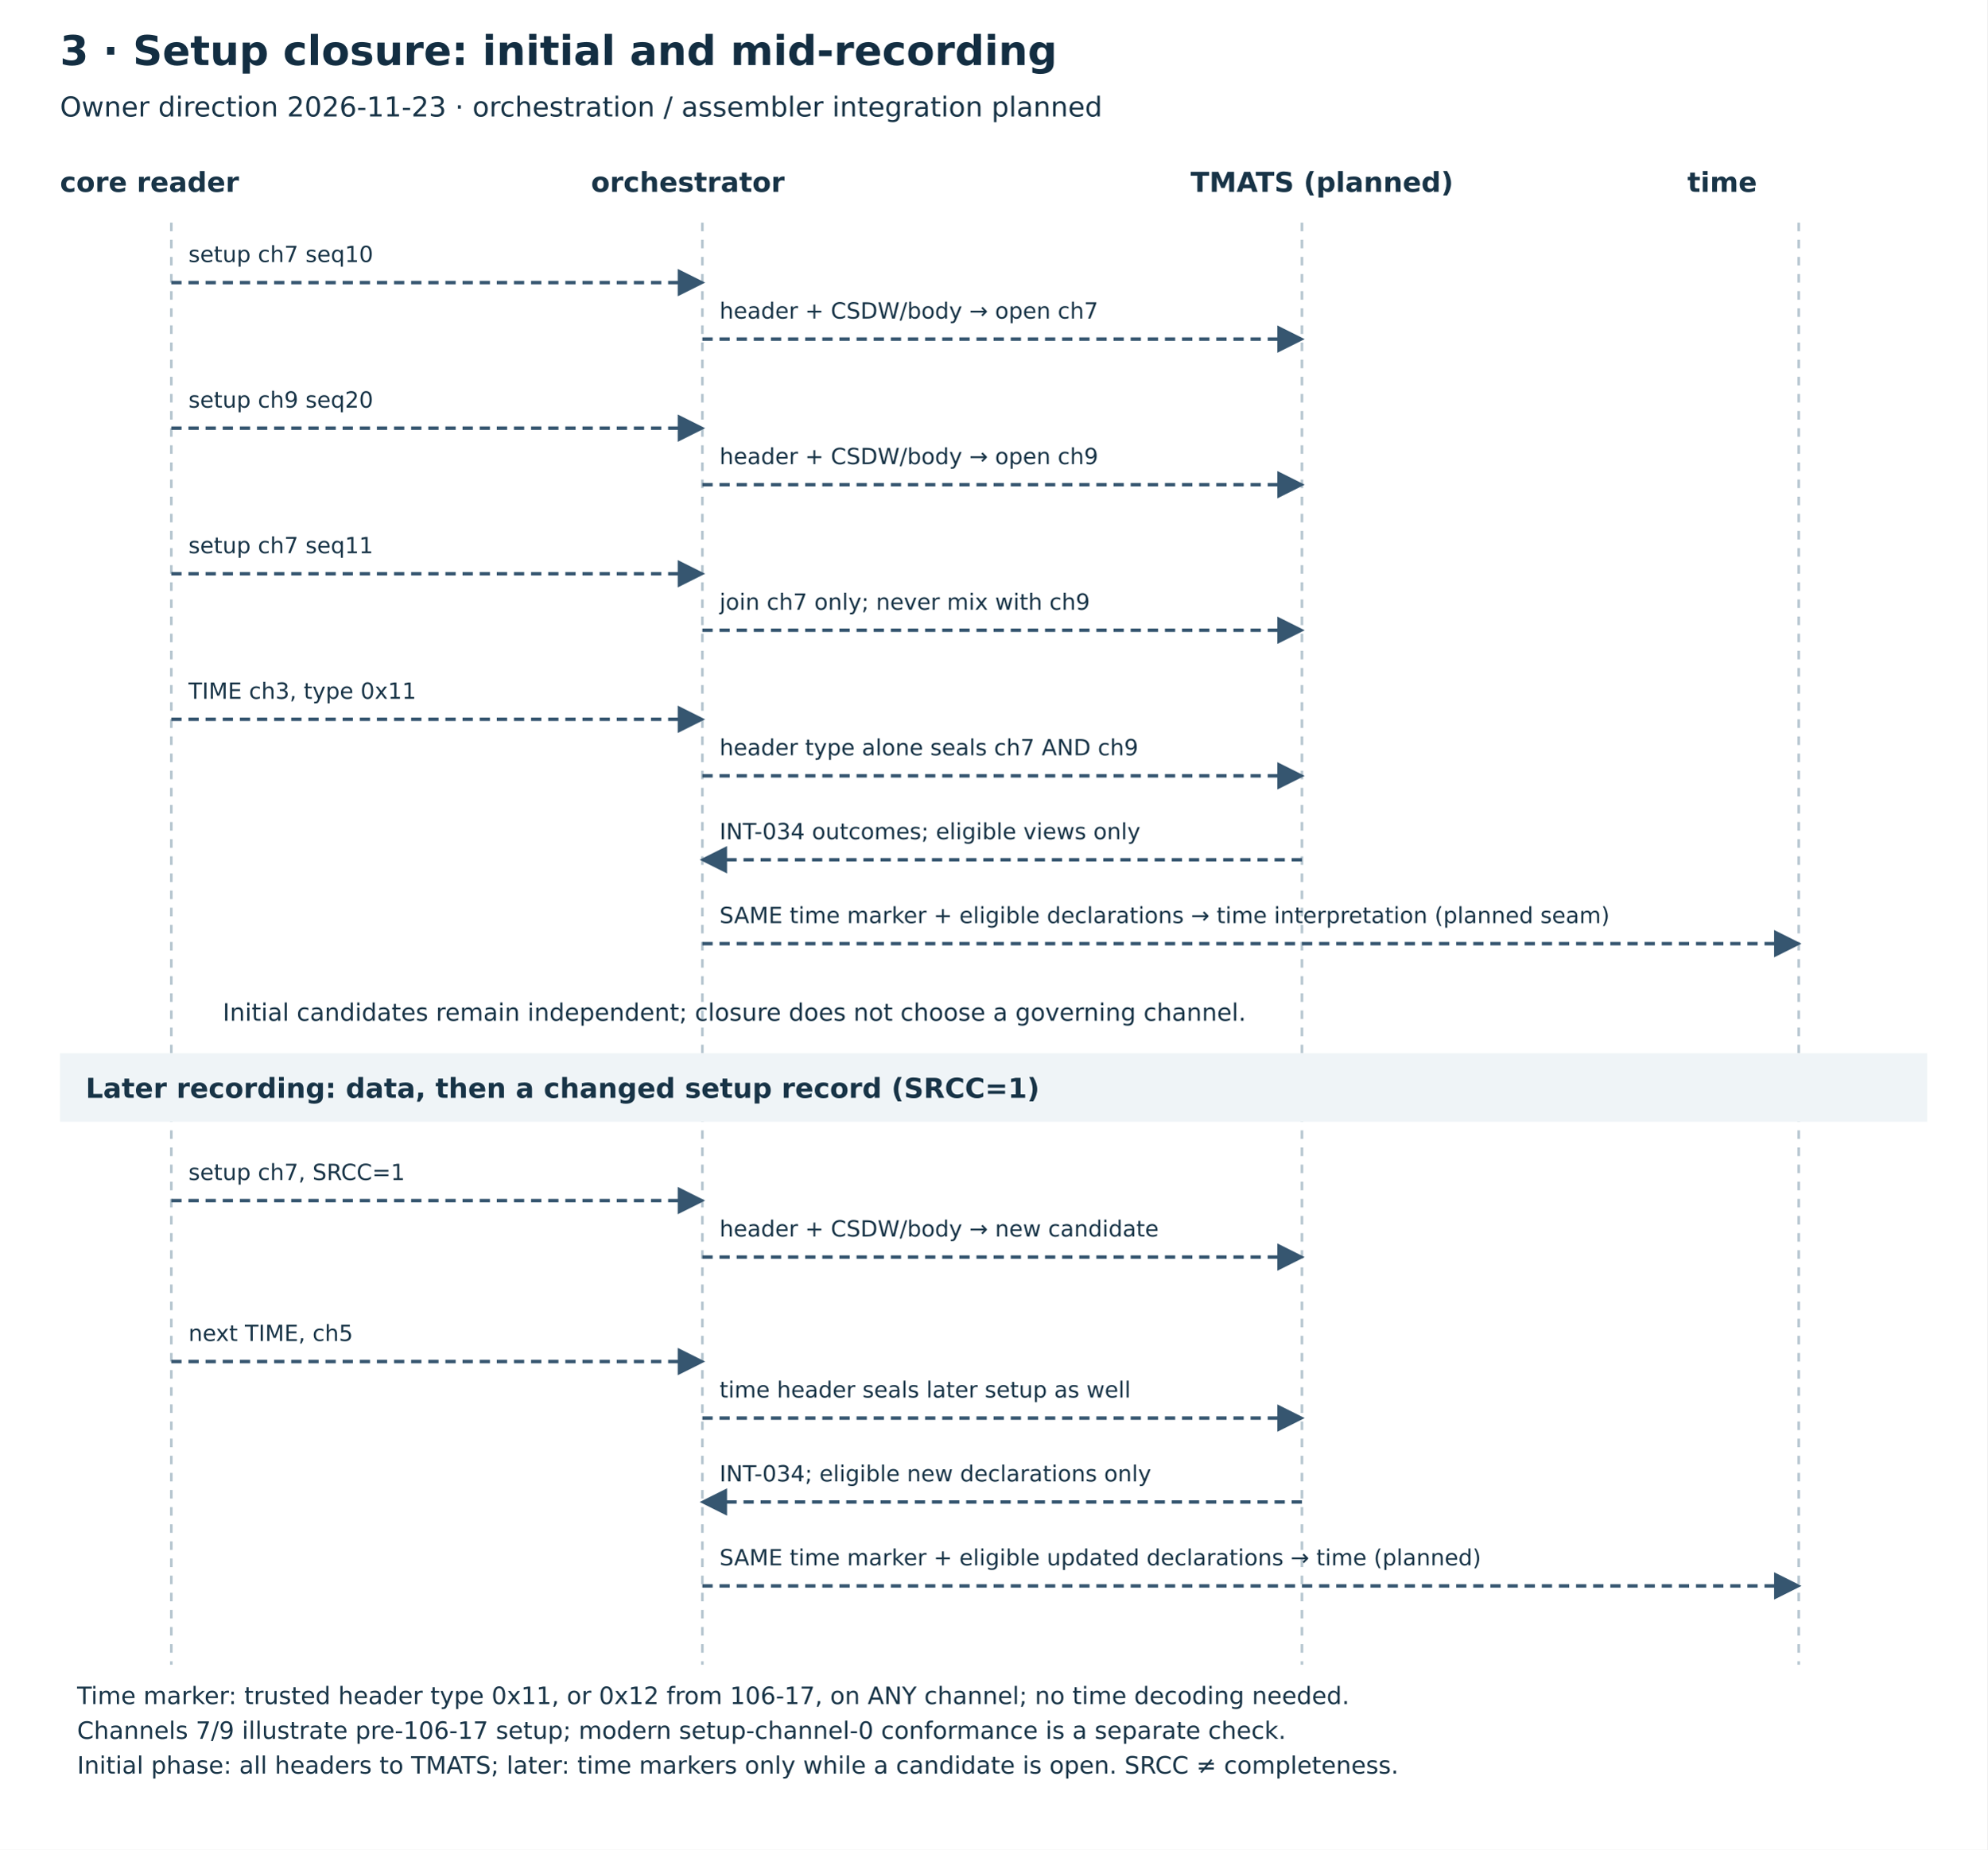
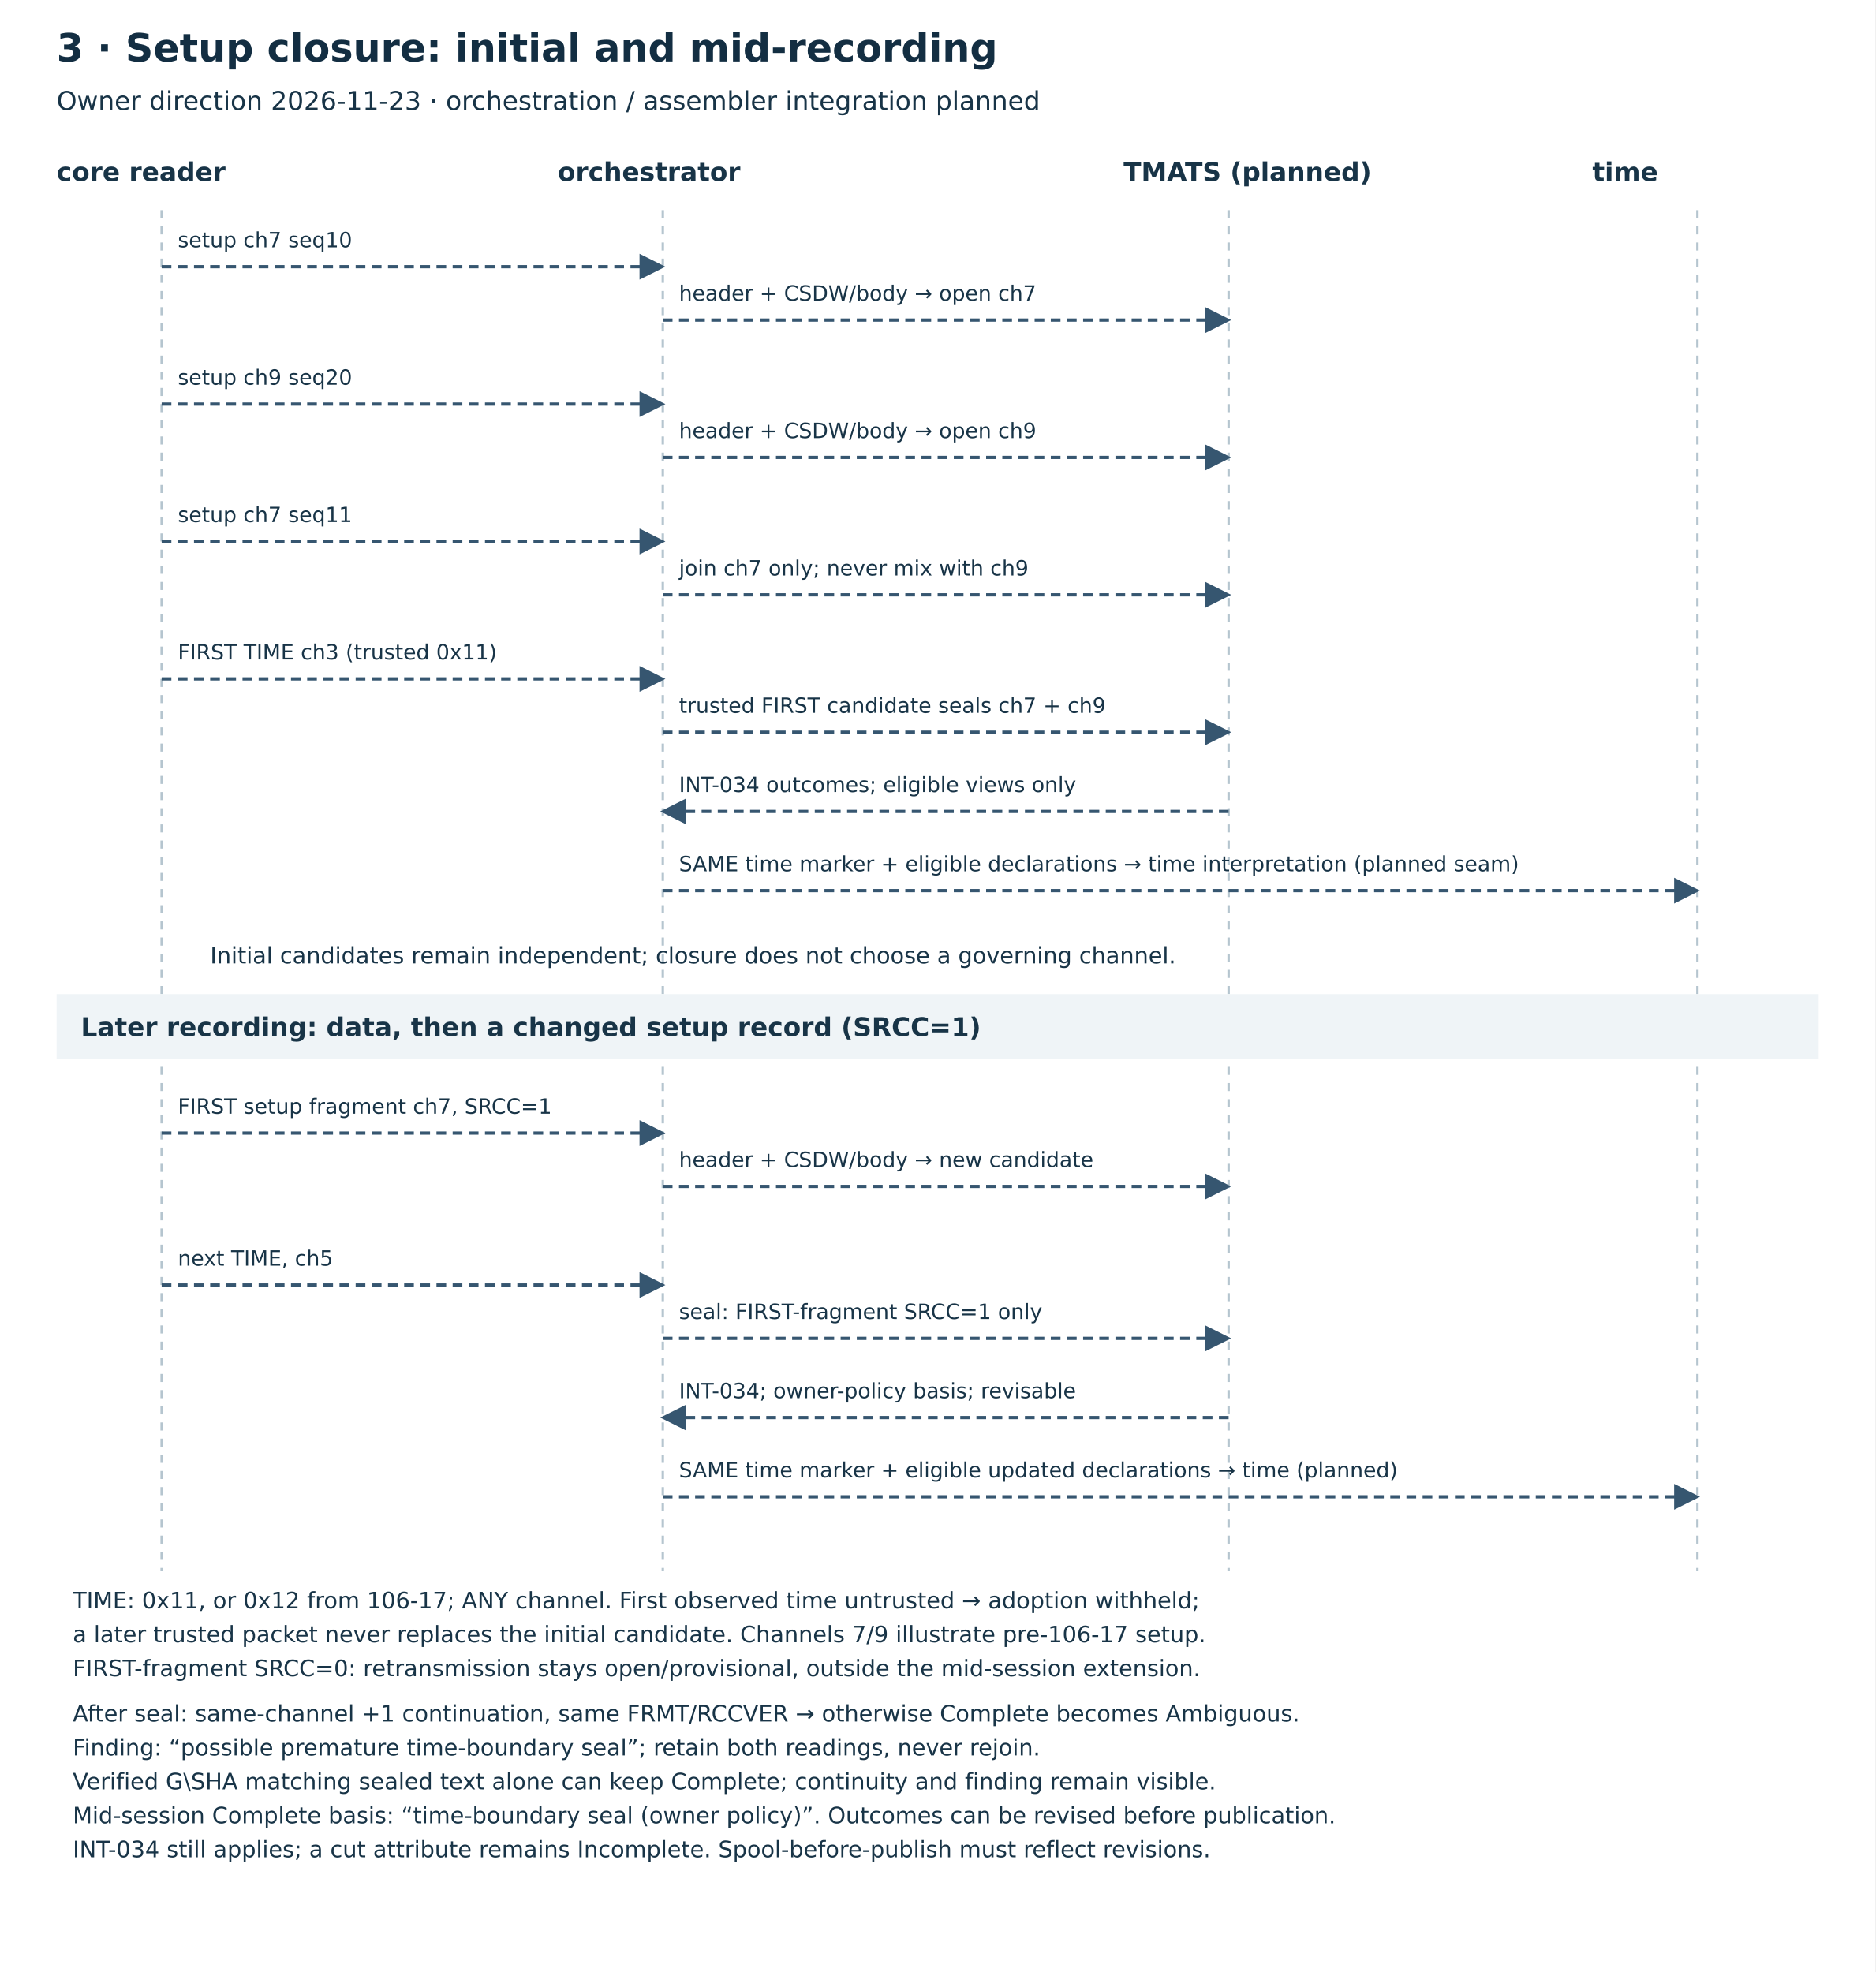
- <svg xmlns="http://www.w3.org/2000/svg" width="1160" height="1080" viewBox="0 0 1160 1080" role="img" aria-labelledby="title desc">
+ <svg xmlns="http://www.w3.org/2000/svg" width="1160" height="1220" viewBox="0 0 1160 1220" role="img" aria-labelledby="title desc">
  <defs>
    <marker id="arrow" viewBox="0 0 10 10" refX="9" refY="5" markerWidth="8" markerHeight="8" orient="auto-start-reverse">
      <path d="M 0 0 L 10 5 L 0 10 z" fill="#365670" />
    </marker>
  </defs>
-   <rect width="1160" height="1080" fill="#fff" />
+   <rect width="1160" height="1220" fill="#fff" />
  <text x="35" y="38" font-family="DejaVu Sans, sans-serif" font-size="24" fill="#132e42" font-weight="bold">
    <tspan x="35" dy="0">3 · Setup closure: initial and mid-recording</tspan>
  </text>
  <text x="35" y="68" font-family="DejaVu Sans, sans-serif" font-size="16" fill="#183447">
    <tspan x="35" dy="0">Owner direction 2026-11-23 · orchestration / assembler integration planned</tspan>
  </text>
  <text x="35" y="112" font-family="DejaVu Sans, sans-serif" font-size="16" fill="#183447" font-weight="bold">
    <tspan x="35" dy="0">core reader</tspan>
  </text>
  <path d="M100 130 V1015" fill="none" stroke="#b5c5cf" stroke-width="1.5" stroke-dasharray="5 5" />
  <text x="345" y="112" font-family="DejaVu Sans, sans-serif" font-size="16" fill="#183447" font-weight="bold">
    <tspan x="345" dy="0">orchestrator</tspan>
  </text>
  <path d="M410 130 V1015" fill="none" stroke="#b5c5cf" stroke-width="1.5" stroke-dasharray="5 5" />
  <text x="695" y="112" font-family="DejaVu Sans, sans-serif" font-size="16" fill="#183447" font-weight="bold">
    <tspan x="695" dy="0">TMATS (planned)</tspan>
  </text>
  <path d="M760 130 V1015" fill="none" stroke="#b5c5cf" stroke-width="1.5" stroke-dasharray="5 5" />
  <text x="985" y="112" font-family="DejaVu Sans, sans-serif" font-size="16" fill="#183447" font-weight="bold">
    <tspan x="985" dy="0">time</tspan>
  </text>
  <path d="M1050 130 V1015" fill="none" stroke="#b5c5cf" stroke-width="1.5" stroke-dasharray="5 5" />
  <path d="M100 165 H410" fill="none" stroke="#365670" stroke-width="2" marker-end="url(#arrow)" stroke-dasharray="6 4" />
  <text x="110" y="153" font-family="DejaVu Sans, sans-serif" font-size="13" fill="#183447">
    <tspan x="110" dy="0">setup ch7 seq10</tspan>
  </text>
  <path d="M410 198 H760" fill="none" stroke="#365670" stroke-width="2" marker-end="url(#arrow)" stroke-dasharray="6 4" />
  <text x="420" y="186" font-family="DejaVu Sans, sans-serif" font-size="13" fill="#183447">
    <tspan x="420" dy="0">header + CSDW/body → open ch7</tspan>
  </text>
  <path d="M100 250 H410" fill="none" stroke="#365670" stroke-width="2" marker-end="url(#arrow)" stroke-dasharray="6 4" />
  <text x="110" y="238" font-family="DejaVu Sans, sans-serif" font-size="13" fill="#183447">
    <tspan x="110" dy="0">setup ch9 seq20</tspan>
  </text>
  <path d="M410 283 H760" fill="none" stroke="#365670" stroke-width="2" marker-end="url(#arrow)" stroke-dasharray="6 4" />
  <text x="420" y="271" font-family="DejaVu Sans, sans-serif" font-size="13" fill="#183447">
    <tspan x="420" dy="0">header + CSDW/body → open ch9</tspan>
  </text>
  <path d="M100 335 H410" fill="none" stroke="#365670" stroke-width="2" marker-end="url(#arrow)" stroke-dasharray="6 4" />
  <text x="110" y="323" font-family="DejaVu Sans, sans-serif" font-size="13" fill="#183447">
    <tspan x="110" dy="0">setup ch7 seq11</tspan>
  </text>
  <path d="M410 368 H760" fill="none" stroke="#365670" stroke-width="2" marker-end="url(#arrow)" stroke-dasharray="6 4" />
  <text x="420" y="356" font-family="DejaVu Sans, sans-serif" font-size="13" fill="#183447">
    <tspan x="420" dy="0">join ch7 only; never mix with ch9</tspan>
  </text>
  <path d="M100 420 H410" fill="none" stroke="#365670" stroke-width="2" marker-end="url(#arrow)" stroke-dasharray="6 4" />
  <text x="110" y="408" font-family="DejaVu Sans, sans-serif" font-size="13" fill="#183447">
-     <tspan x="110" dy="0">TIME ch3, type 0x11</tspan>
+     <tspan x="110" dy="0">FIRST TIME ch3 (trusted 0x11)</tspan>
  </text>
  <path d="M410 453 H760" fill="none" stroke="#365670" stroke-width="2" marker-end="url(#arrow)" stroke-dasharray="6 4" />
  <text x="420" y="441" font-family="DejaVu Sans, sans-serif" font-size="13" fill="#183447">
-     <tspan x="420" dy="0">header type alone seals ch7 AND ch9</tspan>
+     <tspan x="420" dy="0">trusted FIRST candidate seals ch7 + ch9</tspan>
  </text>
  <path d="M760 502 H410" fill="none" stroke="#365670" stroke-width="2" marker-end="url(#arrow)" stroke-dasharray="6 4" />
  <text x="420" y="490" font-family="DejaVu Sans, sans-serif" font-size="13" fill="#183447">
    <tspan x="420" dy="0">INT-034 outcomes; eligible views only</tspan>
  </text>
  <path d="M410 551 H1050" fill="none" stroke="#365670" stroke-width="2" marker-end="url(#arrow)" stroke-dasharray="6 4" />
  <text x="420" y="539" font-family="DejaVu Sans, sans-serif" font-size="13" fill="#183447">
    <tspan x="420" dy="0">SAME time marker + eligible declarations → time interpretation (planned seam)</tspan>
  </text>
  <text x="130" y="596" font-family="DejaVu Sans, sans-serif" font-size="14" fill="#183447">
    <tspan x="130" dy="0">Initial candidates remain independent; closure does not choose a governing channel.</tspan>
  </text>
  <rect x="35" y="615" width="1090" height="40" fill="#eff4f7" />
  <text x="50" y="641" font-family="DejaVu Sans, sans-serif" font-size="16" fill="#183447" font-weight="bold">
    <tspan x="50" dy="0">Later recording: data, then a changed setup record (SRCC=1)</tspan>
  </text>
  <path d="M100 701 H410" fill="none" stroke="#365670" stroke-width="2" marker-end="url(#arrow)" stroke-dasharray="6 4" />
  <text x="110" y="689" font-family="DejaVu Sans, sans-serif" font-size="13" fill="#183447">
-     <tspan x="110" dy="0">setup ch7, SRCC=1</tspan>
+     <tspan x="110" dy="0">FIRST setup fragment ch7, SRCC=1</tspan>
  </text>
  <path d="M410 734 H760" fill="none" stroke="#365670" stroke-width="2" marker-end="url(#arrow)" stroke-dasharray="6 4" />
  <text x="420" y="722" font-family="DejaVu Sans, sans-serif" font-size="13" fill="#183447">
    <tspan x="420" dy="0">header + CSDW/body → new candidate</tspan>
  </text>
  <path d="M100 795 H410" fill="none" stroke="#365670" stroke-width="2" marker-end="url(#arrow)" stroke-dasharray="6 4" />
  <text x="110" y="783" font-family="DejaVu Sans, sans-serif" font-size="13" fill="#183447">
    <tspan x="110" dy="0">next TIME, ch5</tspan>
  </text>
  <path d="M410 828 H760" fill="none" stroke="#365670" stroke-width="2" marker-end="url(#arrow)" stroke-dasharray="6 4" />
  <text x="420" y="816" font-family="DejaVu Sans, sans-serif" font-size="13" fill="#183447">
-     <tspan x="420" dy="0">time header seals later setup as well</tspan>
+     <tspan x="420" dy="0">seal: FIRST-fragment SRCC=1 only</tspan>
  </text>
  <path d="M760 877 H410" fill="none" stroke="#365670" stroke-width="2" marker-end="url(#arrow)" stroke-dasharray="6 4" />
  <text x="420" y="865" font-family="DejaVu Sans, sans-serif" font-size="13" fill="#183447">
-     <tspan x="420" dy="0">INT-034; eligible new declarations only</tspan>
+     <tspan x="420" dy="0">INT-034; owner-policy basis; revisable</tspan>
  </text>
  <path d="M410 926 H1050" fill="none" stroke="#365670" stroke-width="2" marker-end="url(#arrow)" stroke-dasharray="6 4" />
  <text x="420" y="914" font-family="DejaVu Sans, sans-serif" font-size="13" fill="#183447">
    <tspan x="420" dy="0">SAME time marker + eligible updated declarations → time (planned)</tspan>
  </text>
-   <rect x="35" y="972" width="1090" height="100" fill="#fff" />
+   <rect x="35" y="972" width="1090" height="240" fill="#fff" />
  <text x="45" y="995" font-family="DejaVu Sans, sans-serif" font-size="14" fill="#183447">
-     <tspan x="45" dy="0">Time marker: trusted header type 0x11, or 0x12 from 106-17, on ANY channel; no time decoding needed.</tspan>
-     <tspan x="45" dy="20.3">Channels 7/9 illustrate pre-106-17 setup; modern setup-channel-0 conformance is a separate check.</tspan>
-     <tspan x="45" dy="20.3">Initial phase: all headers to TMATS; later: time markers only while a candidate is open. SRCC ≠ completeness.</tspan>
+     <tspan x="45" dy="0">TIME: 0x11, or 0x12 from 106-17; ANY channel. First observed time untrusted → adoption withheld;</tspan>
+     <tspan x="45" dy="21">a later trusted packet never replaces the initial candidate. Channels 7/9 illustrate pre-106-17 setup.</tspan>
+     <tspan x="45" dy="21">FIRST-fragment SRCC=0: retransmission stays open/provisional, outside the mid-session extension.</tspan>
+     <tspan x="45" dy="28">After seal: same-channel +1 continuation, same FRMT/RCCVER → otherwise Complete becomes Ambiguous.</tspan>
+     <tspan x="45" dy="21">Finding: “possible premature time-boundary seal”; retain both readings, never rejoin.</tspan>
+     <tspan x="45" dy="21">Verified G\SHA matching sealed text alone can keep Complete; continuity and finding remain visible.</tspan>
+     <tspan x="45" dy="21">Mid-session Complete basis: “time-boundary seal (owner policy)”. Outcomes can be revised before publication.</tspan>
+     <tspan x="45" dy="21">INT-034 still applies; a cut attribute remains Incomplete. Spool-before-publish must reflect revisions.</tspan>
  </text>
</svg>
